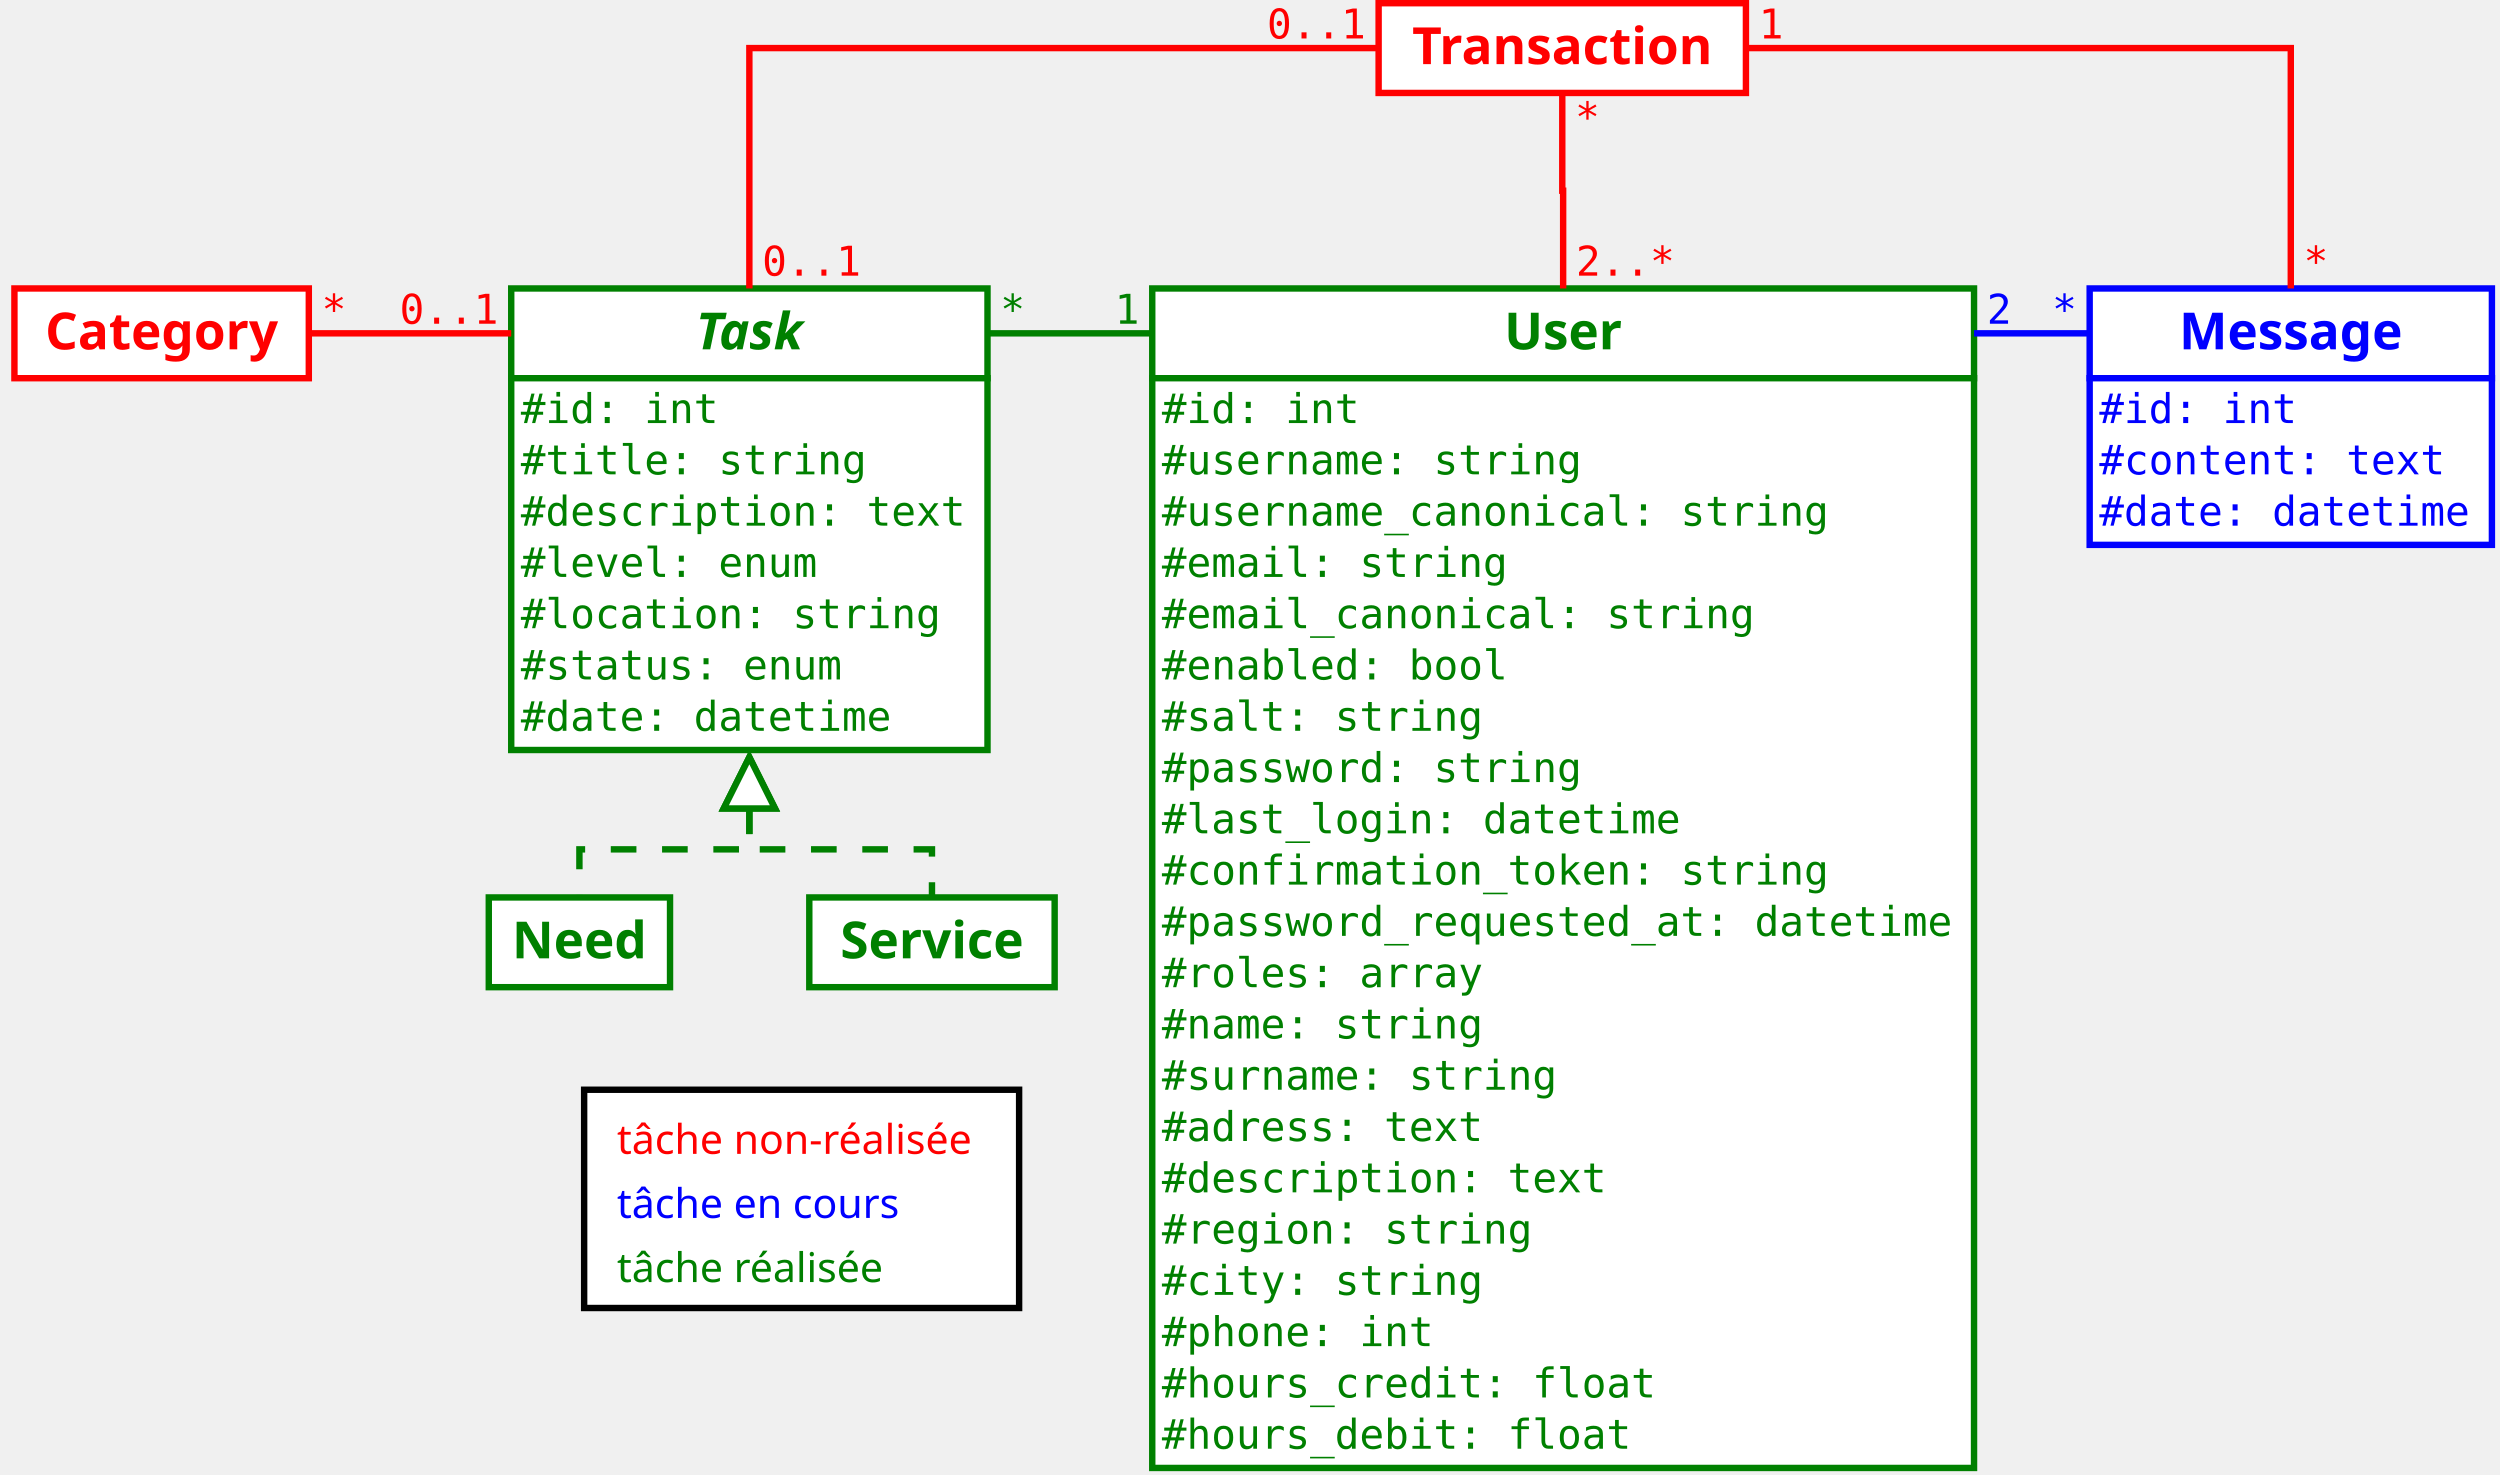
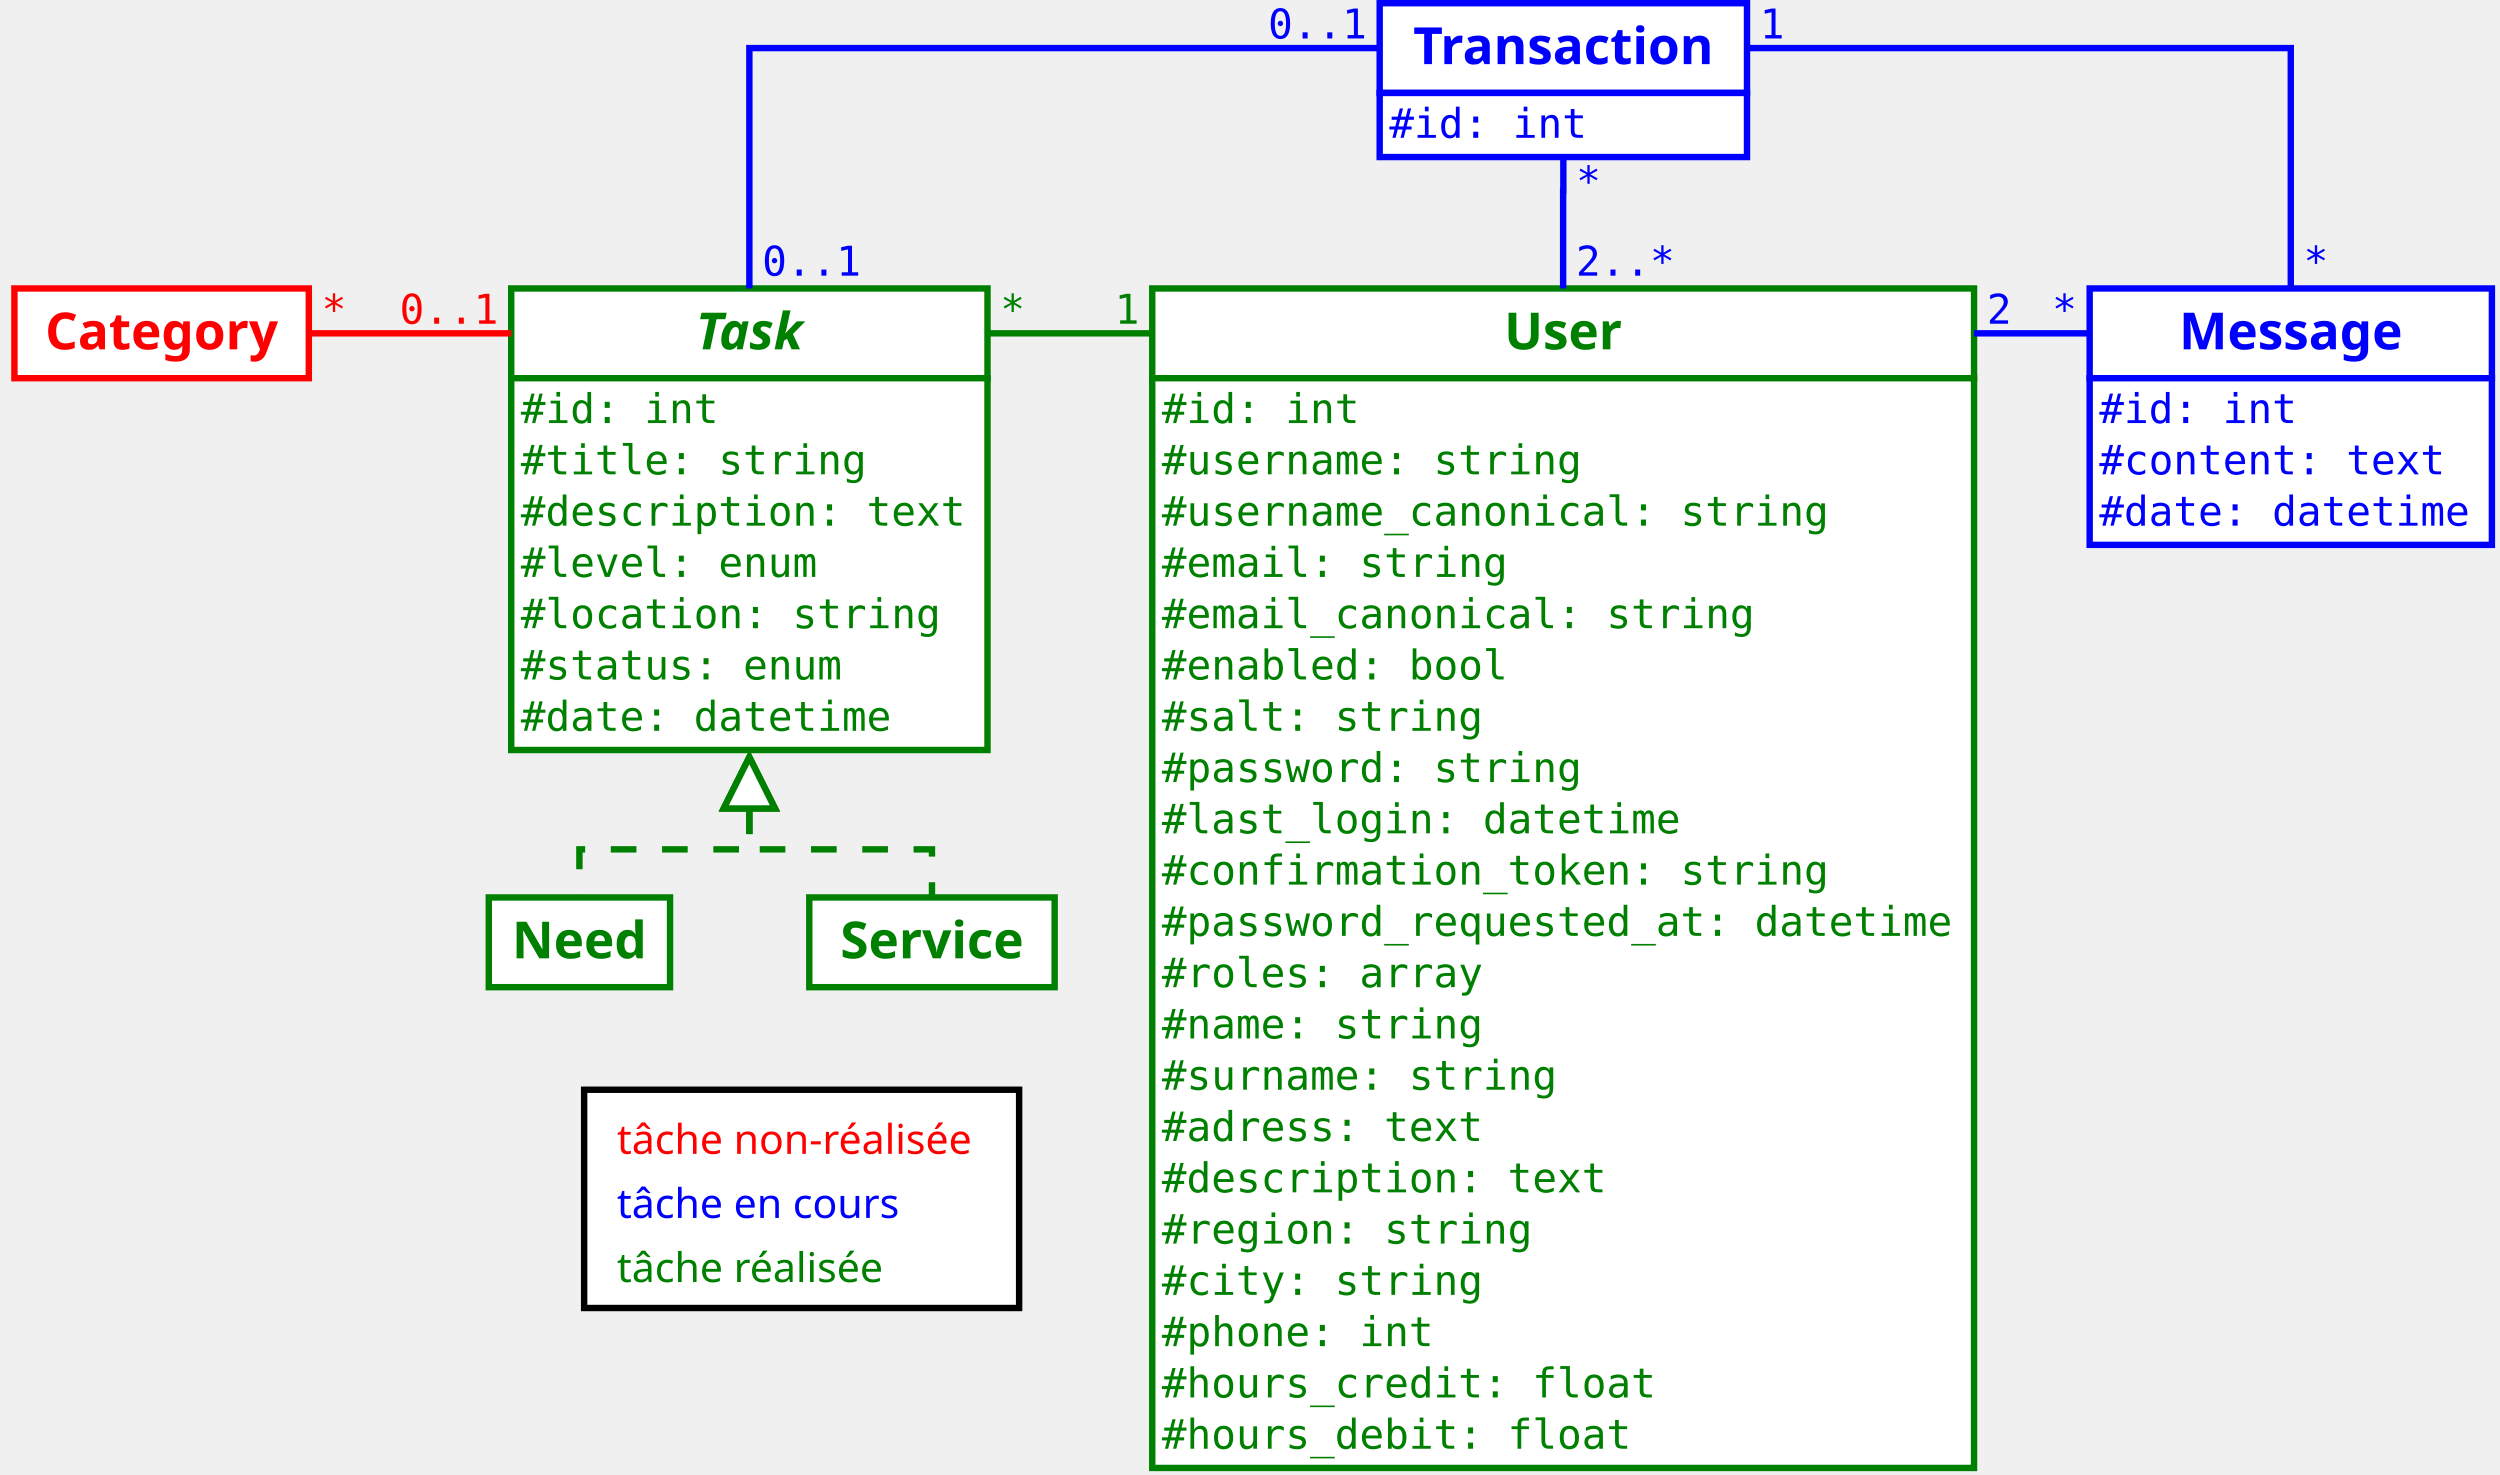
<svg xmlns="http://www.w3.org/2000/svg" width="39cm" height="23cm" viewBox="230 -30 775 460">
  <g>
    <rect style="fill: #ffffff" x="409.752" y="310" width="135.713" height="68.097" />
    <rect style="fill: none; fill-opacity:0; stroke-width: 2; stroke: #000000" x="409.752" y="310" width="135.713" height="68.097" />
  </g>
  <g>
    <rect style="fill: #ffffff" x="587" y="60" width="256.4" height="28" />
    <rect style="fill: none; fill-opacity:0; stroke-width: 2; stroke: #008000" x="587" y="60" width="256.4" height="28" />
    <text font-size="16" style="fill: #008000;text-anchor:middle;font-family:sans-serif;font-style:normal;font-weight:700" x="715.2" y="79">User</text>
    <rect style="fill: #ffffff" x="587" y="88" width="256.4" height="340" />
    <rect style="fill: none; fill-opacity:0; stroke-width: 2; stroke: #008000" x="587" y="88" width="256.4" height="340" />
    <text font-size="12.8" style="fill: #008000;text-anchor:start;font-family:monospace;font-style:normal;font-weight:normal" x="590" y="102">#id: int</text>
    <text font-size="12.8" style="fill: #008000;text-anchor:start;font-family:monospace;font-style:normal;font-weight:normal" x="590" y="118">#username: string</text>
    <text font-size="12.8" style="fill: #008000;text-anchor:start;font-family:monospace;font-style:normal;font-weight:normal" x="590" y="134">#username_canonical: string</text>
    <text font-size="12.8" style="fill: #008000;text-anchor:start;font-family:monospace;font-style:normal;font-weight:normal" x="590" y="150">#email: string</text>
    <text font-size="12.8" style="fill: #008000;text-anchor:start;font-family:monospace;font-style:normal;font-weight:normal" x="590" y="166">#email_canonical: string</text>
    <text font-size="12.8" style="fill: #008000;text-anchor:start;font-family:monospace;font-style:normal;font-weight:normal" x="590" y="182">#enabled: bool</text>
    <text font-size="12.8" style="fill: #008000;text-anchor:start;font-family:monospace;font-style:normal;font-weight:normal" x="590" y="198">#salt: string</text>
    <text font-size="12.8" style="fill: #008000;text-anchor:start;font-family:monospace;font-style:normal;font-weight:normal" x="590" y="214">#password: string</text>
    <text font-size="12.8" style="fill: #008000;text-anchor:start;font-family:monospace;font-style:normal;font-weight:normal" x="590" y="230">#last_login: datetime</text>
    <text font-size="12.8" style="fill: #008000;text-anchor:start;font-family:monospace;font-style:normal;font-weight:normal" x="590" y="246">#confirmation_token: string</text>
    <text font-size="12.8" style="fill: #008000;text-anchor:start;font-family:monospace;font-style:normal;font-weight:normal" x="590" y="262">#password_requested_at: datetime</text>
    <text font-size="12.8" style="fill: #008000;text-anchor:start;font-family:monospace;font-style:normal;font-weight:normal" x="590" y="278">#roles: array</text>
    <text font-size="12.8" style="fill: #008000;text-anchor:start;font-family:monospace;font-style:normal;font-weight:normal" x="590" y="294">#name: string</text>
    <text font-size="12.8" style="fill: #008000;text-anchor:start;font-family:monospace;font-style:normal;font-weight:normal" x="590" y="310">#surname: string</text>
    <text font-size="12.8" style="fill: #008000;text-anchor:start;font-family:monospace;font-style:normal;font-weight:normal" x="590" y="326">#adress: text</text>
    <text font-size="12.8" style="fill: #008000;text-anchor:start;font-family:monospace;font-style:normal;font-weight:normal" x="590" y="342">#description: text</text>
    <text font-size="12.8" style="fill: #008000;text-anchor:start;font-family:monospace;font-style:normal;font-weight:normal" x="590" y="358">#region: string</text>
    <text font-size="12.8" style="fill: #008000;text-anchor:start;font-family:monospace;font-style:normal;font-weight:normal" x="590" y="374">#city: string</text>
    <text font-size="12.8" style="fill: #008000;text-anchor:start;font-family:monospace;font-style:normal;font-weight:normal" x="590" y="390">#phone: int</text>
    <text font-size="12.8" style="fill: #008000;text-anchor:start;font-family:monospace;font-style:normal;font-weight:normal" x="590" y="406">#hours_credit: float</text>
    <text font-size="12.8" style="fill: #008000;text-anchor:start;font-family:monospace;font-style:normal;font-weight:normal" x="590" y="422">#hours_debit: float</text>
  </g>
  <g>
    <rect style="fill: #ffffff" x="480" y="250" width="76.55" height="28" />
    <rect style="fill: none; fill-opacity:0; stroke-width: 2; stroke: #008000" x="480" y="250" width="76.55" height="28" />
    <text font-size="16" style="fill: #008000;text-anchor:middle;font-family:sans-serif;font-style:normal;font-weight:700" x="518.275" y="269">Service</text>
  </g>
  <g>
    <rect style="fill: #ffffff" x="380" y="250" width="56.55" height="28" />
    <rect style="fill: none; fill-opacity:0; stroke-width: 2; stroke: #008000" x="380" y="250" width="56.55" height="28" />
    <text font-size="16" style="fill: #008000;text-anchor:middle;font-family:sans-serif;font-style:normal;font-weight:700" x="408.275" y="269">Need</text>
  </g>
  <g>
    <rect style="fill: #ffffff" x="879.476" y="60" width="125.5" height="28" />
    <rect style="fill: none; fill-opacity:0; stroke-width: 2; stroke: #0000ff" x="879.476" y="60" width="125.5" height="28" />
    <text font-size="16" style="fill: #0000ff;text-anchor:middle;font-family:sans-serif;font-style:normal;font-weight:700" x="942.226" y="79">Message</text>
    <rect style="fill: #ffffff" x="879.476" y="88" width="125.5" height="52" />
    <rect style="fill: none; fill-opacity:0; stroke-width: 2; stroke: #0000ff" x="879.476" y="88" width="125.5" height="52" />
    <text font-size="12.8" style="fill: #0000ff;text-anchor:start;font-family:monospace;font-style:normal;font-weight:normal" x="882.476" y="102">#id: int</text>
    <text font-size="12.8" style="fill: #0000ff;text-anchor:start;font-family:monospace;font-style:normal;font-weight:normal" x="882.476" y="118">#content: text</text>
    <text font-size="12.8" style="fill: #0000ff;text-anchor:start;font-family:monospace;font-style:normal;font-weight:normal" x="882.476" y="134">#date: datetime</text>
  </g>
  <g>
-     <rect style="fill: #ffffff" x="657.63" y="-29" width="114.6" height="28" />
-     <rect style="fill: none; fill-opacity:0; stroke-width: 2; stroke: #ff0000" x="657.63" y="-29" width="114.6" height="28" />
-     <text font-size="16" style="fill: #ff0000;text-anchor:middle;font-family:sans-serif;font-style:normal;font-weight:700" x="714.93" y="-10">Transaction</text>
+     <rect style="fill: #ffffff" x="657.963" y="-29" width="114.6" height="28" />
+     <rect style="fill: none; fill-opacity:0; stroke-width: 2; stroke: #0000ff" x="657.963" y="-29" width="114.6" height="28" />
+     <text font-size="16" style="fill: #0000ff;text-anchor:middle;font-family:sans-serif;font-style:normal;font-weight:700" x="715.263" y="-10">Transaction</text>
+     <rect style="fill: #ffffff" x="657.963" y="-1" width="114.6" height="20" />
+     <rect style="fill: none; fill-opacity:0; stroke-width: 2; stroke: #0000ff" x="657.963" y="-1" width="114.6" height="20" />
+     <text font-size="12.8" style="fill: #0000ff;text-anchor:start;font-family:monospace;font-style:normal;font-weight:normal" x="660.963" y="13">#id: int</text>
  </g>
  <g>
    <rect style="fill: #ffffff" x="387" y="60" width="148.6" height="28" />
    <rect style="fill: none; fill-opacity:0; stroke-width: 2; stroke: #008000" x="387" y="60" width="148.6" height="28" />
    <text font-size="16" style="fill: #008000;text-anchor:middle;font-family:sans-serif;font-style:italic;font-weight:700" x="461.3" y="79">Task</text>
    <rect style="fill: #ffffff" x="387" y="88" width="148.6" height="116" />
    <rect style="fill: none; fill-opacity:0; stroke-width: 2; stroke: #008000" x="387" y="88" width="148.6" height="116" />
    <text font-size="12.8" style="fill: #008000;text-anchor:start;font-family:monospace;font-style:normal;font-weight:normal" x="390" y="102">#id: int</text>
    <text font-size="12.8" style="fill: #008000;text-anchor:start;font-family:monospace;font-style:normal;font-weight:normal" x="390" y="118">#title: string</text>
    <text font-size="12.8" style="fill: #008000;text-anchor:start;font-family:monospace;font-style:normal;font-weight:normal" x="390" y="134">#description: text</text>
    <text font-size="12.8" style="fill: #008000;text-anchor:start;font-family:monospace;font-style:normal;font-weight:normal" x="390" y="150">#level: enum</text>
    <text font-size="12.8" style="fill: #008000;text-anchor:start;font-family:monospace;font-style:normal;font-weight:normal" x="390" y="166">#location: string</text>
    <text font-size="12.8" style="fill: #008000;text-anchor:start;font-family:monospace;font-style:normal;font-weight:normal" x="390" y="182">#status: enum</text>
    <text font-size="12.8" style="fill: #008000;text-anchor:start;font-family:monospace;font-style:normal;font-weight:normal" x="390" y="198">#date: datetime</text>
  </g>
  <g>
    <polyline style="fill: none; fill-opacity:0; stroke-width: 2; stroke-dasharray: 8; stroke: #008000" points="461.3,222.236 461.3,235 518.275,235 518.275,250 " />
    <polygon style="fill: #ffffff" points="469.3,222.236 461.3,206.236 453.3,222.236 " />
    <polygon style="fill: none; fill-opacity:0; stroke-width: 2; stroke: #008000" points="469.3,222.236 461.3,206.236 453.3,222.236 " />
  </g>
  <g>
    <polyline style="fill: none; fill-opacity:0; stroke-width: 2; stroke-dasharray: 8; stroke: #008000" points="461.3,222.236 461.3,235 408.275,235 408.275,250 " />
    <polygon style="fill: #ffffff" points="469.3,222.236 461.3,206.236 453.3,222.236 " />
    <polygon style="fill: none; fill-opacity:0; stroke-width: 2; stroke: #008000" points="469.3,222.236 461.3,206.236 453.3,222.236 " />
  </g>
  <g>
-     <polyline style="fill: none; fill-opacity:0; stroke-width: 2; stroke: #ff0000" points="714.93,-1 714.93,29.5 715.2,29.5 715.2,60 " />
-     <text font-size="12.8" style="fill: #ff0000;text-anchor:middle;font-family:monospace;font-style:normal;font-weight:normal" x="715.065" y="26.5" />
-     <text font-size="12.8" style="fill: #ff0000;text-anchor:start;font-family:monospace;font-style:normal;font-weight:normal" x="718.93" y="11">*</text>
-     <text font-size="12.8" style="fill: #ff0000;text-anchor:start;font-family:monospace;font-style:normal;font-weight:normal" x="719.2" y="56">2..*</text>
+     <polyline style="fill: none; fill-opacity:0; stroke-width: 2; stroke: #0000ff" points="715.263,19 715.263,29.5 715.2,29.5 715.2,60 " />
+     <text font-size="12.8" style="fill: #0000ff;text-anchor:middle;font-family:monospace;font-style:normal;font-weight:normal" x="715.232" y="26.5" />
+     <text font-size="12.8" style="fill: #0000ff;text-anchor:start;font-family:monospace;font-style:normal;font-weight:normal" x="719.263" y="31">*</text>
+     <text font-size="12.8" style="fill: #0000ff;text-anchor:start;font-family:monospace;font-style:normal;font-weight:normal" x="719.2" y="56">2..*</text>
  </g>
  <g>
    <polyline style="fill: none; fill-opacity:0; stroke-width: 2; stroke: #008000" points="535.6,74 544,74 544,74 587,74 " />
    <text font-size="12.8" style="fill: #008000;text-anchor:middle;font-family:monospace;font-style:normal;font-weight:normal" x="544" y="71" />
    <text font-size="12.8" style="fill: #008000;text-anchor:start;font-family:monospace;font-style:normal;font-weight:normal" x="539.6" y="71">*</text>
    <text font-size="12.8" style="fill: #008000;text-anchor:end;font-family:monospace;font-style:normal;font-weight:normal" x="583" y="71">1</text>
  </g>
  <g>
-     <polyline style="fill: none; fill-opacity:0; stroke-width: 2; stroke: #ff0000" points="657.63,-15 461.3,-15 461.3,60 " />
-     <text font-size="12.8" style="fill: #ff0000;text-anchor:middle;font-family:monospace;font-style:normal;font-weight:normal" x="559.465" y="-18" />
-     <text font-size="12.8" style="fill: #ff0000;text-anchor:end;font-family:monospace;font-style:normal;font-weight:normal" x="653.63" y="-18">0..1</text>
-     <text font-size="12.8" style="fill: #ff0000;text-anchor:start;font-family:monospace;font-style:normal;font-weight:normal" x="465.3" y="56">0..1</text>
+     <polyline style="fill: none; fill-opacity:0; stroke-width: 2; stroke: #0000ff" points="657.963,-15 461.3,-15 461.3,60 " />
+     <text font-size="12.8" style="fill: #0000ff;text-anchor:middle;font-family:monospace;font-style:normal;font-weight:normal" x="559.632" y="-18" />
+     <text font-size="12.8" style="fill: #0000ff;text-anchor:end;font-family:monospace;font-style:normal;font-weight:normal" x="653.963" y="-18">0..1</text>
+     <text font-size="12.8" style="fill: #0000ff;text-anchor:start;font-family:monospace;font-style:normal;font-weight:normal" x="465.3" y="56">0..1</text>
  </g>
  <text font-size="12.8" style="fill: #ff0000;text-anchor:start;font-family:sans-serif;font-style:normal;font-weight:normal" x="420" y="330">
    <tspan x="420" y="330">tâche non-réalisée</tspan>
  </text>
  <text font-size="12.8" style="fill: #0000ff;text-anchor:start;font-family:sans-serif;font-style:normal;font-weight:normal" x="420" y="350">
    <tspan x="420" y="350">tâche en cours</tspan>
  </text>
  <text font-size="12.8" style="fill: #008000;text-anchor:start;font-family:sans-serif;font-style:normal;font-weight:normal" x="420" y="370">
    <tspan x="420" y="370">tâche réalisée</tspan>
  </text>
  <g>
    <polyline style="fill: none; fill-opacity:0; stroke-width: 2; stroke: #0000ff" points="879.476,74 864,74 864,74 843.4,74 " />
    <text font-size="12.8" style="fill: #0000ff;text-anchor:middle;font-family:monospace;font-style:normal;font-weight:normal" x="864" y="71" />
    <text font-size="12.8" style="fill: #0000ff;text-anchor:end;font-family:monospace;font-style:normal;font-weight:normal" x="875.476" y="71">*</text>
    <text font-size="12.8" style="fill: #0000ff;text-anchor:start;font-family:monospace;font-style:normal;font-weight:normal" x="847.4" y="71">2</text>
  </g>
  <g>
-     <polyline style="fill: none; fill-opacity:0; stroke-width: 2; stroke: #ff0000" points="942.226,60 942.226,-15 772.23,-15 " />
-     <text font-size="12.8" style="fill: #ff0000;text-anchor:middle;font-family:monospace;font-style:normal;font-weight:normal" x="857.228" y="-18" />
-     <text font-size="12.8" style="fill: #ff0000;text-anchor:start;font-family:monospace;font-style:normal;font-weight:normal" x="946.226" y="56">*</text>
-     <text font-size="12.8" style="fill: #ff0000;text-anchor:start;font-family:monospace;font-style:normal;font-weight:normal" x="776.23" y="-18">1</text>
+     <polyline style="fill: none; fill-opacity:0; stroke-width: 2; stroke: #0000ff" points="942.226,60 942.226,-15 772.563,-15 " />
+     <text font-size="12.8" style="fill: #0000ff;text-anchor:middle;font-family:monospace;font-style:normal;font-weight:normal" x="857.395" y="-18" />
+     <text font-size="12.8" style="fill: #0000ff;text-anchor:start;font-family:monospace;font-style:normal;font-weight:normal" x="946.226" y="56">*</text>
+     <text font-size="12.8" style="fill: #0000ff;text-anchor:start;font-family:monospace;font-style:normal;font-weight:normal" x="776.563" y="-18">1</text>
  </g>
  <g>
    <rect style="fill: #ffffff" x="232" y="60" width="91.85" height="28" />
    <rect style="fill: none; fill-opacity:0; stroke-width: 2; stroke: #ff0000" x="232" y="60" width="91.85" height="28" />
    <text font-size="16" style="fill: #ff0000;text-anchor:middle;font-family:sans-serif;font-style:normal;font-weight:700" x="277.925" y="79">Category</text>
  </g>
  <g>
    <polyline style="fill: none; fill-opacity:0; stroke-width: 2; stroke: #ff0000" points="323.85,74 324.85,74 386,74 387,74 " />
    <text font-size="12.8" style="fill: #ff0000;text-anchor:middle;font-family:monospace;font-style:normal;font-weight:normal" x="355.425" y="71" />
    <text font-size="12.8" style="fill: #ff0000;text-anchor:start;font-family:monospace;font-style:normal;font-weight:normal" x="327.85" y="71">*</text>
    <text font-size="12.8" style="fill: #ff0000;text-anchor:end;font-family:monospace;font-style:normal;font-weight:normal" x="383" y="71">0..1</text>
  </g>
</svg>
